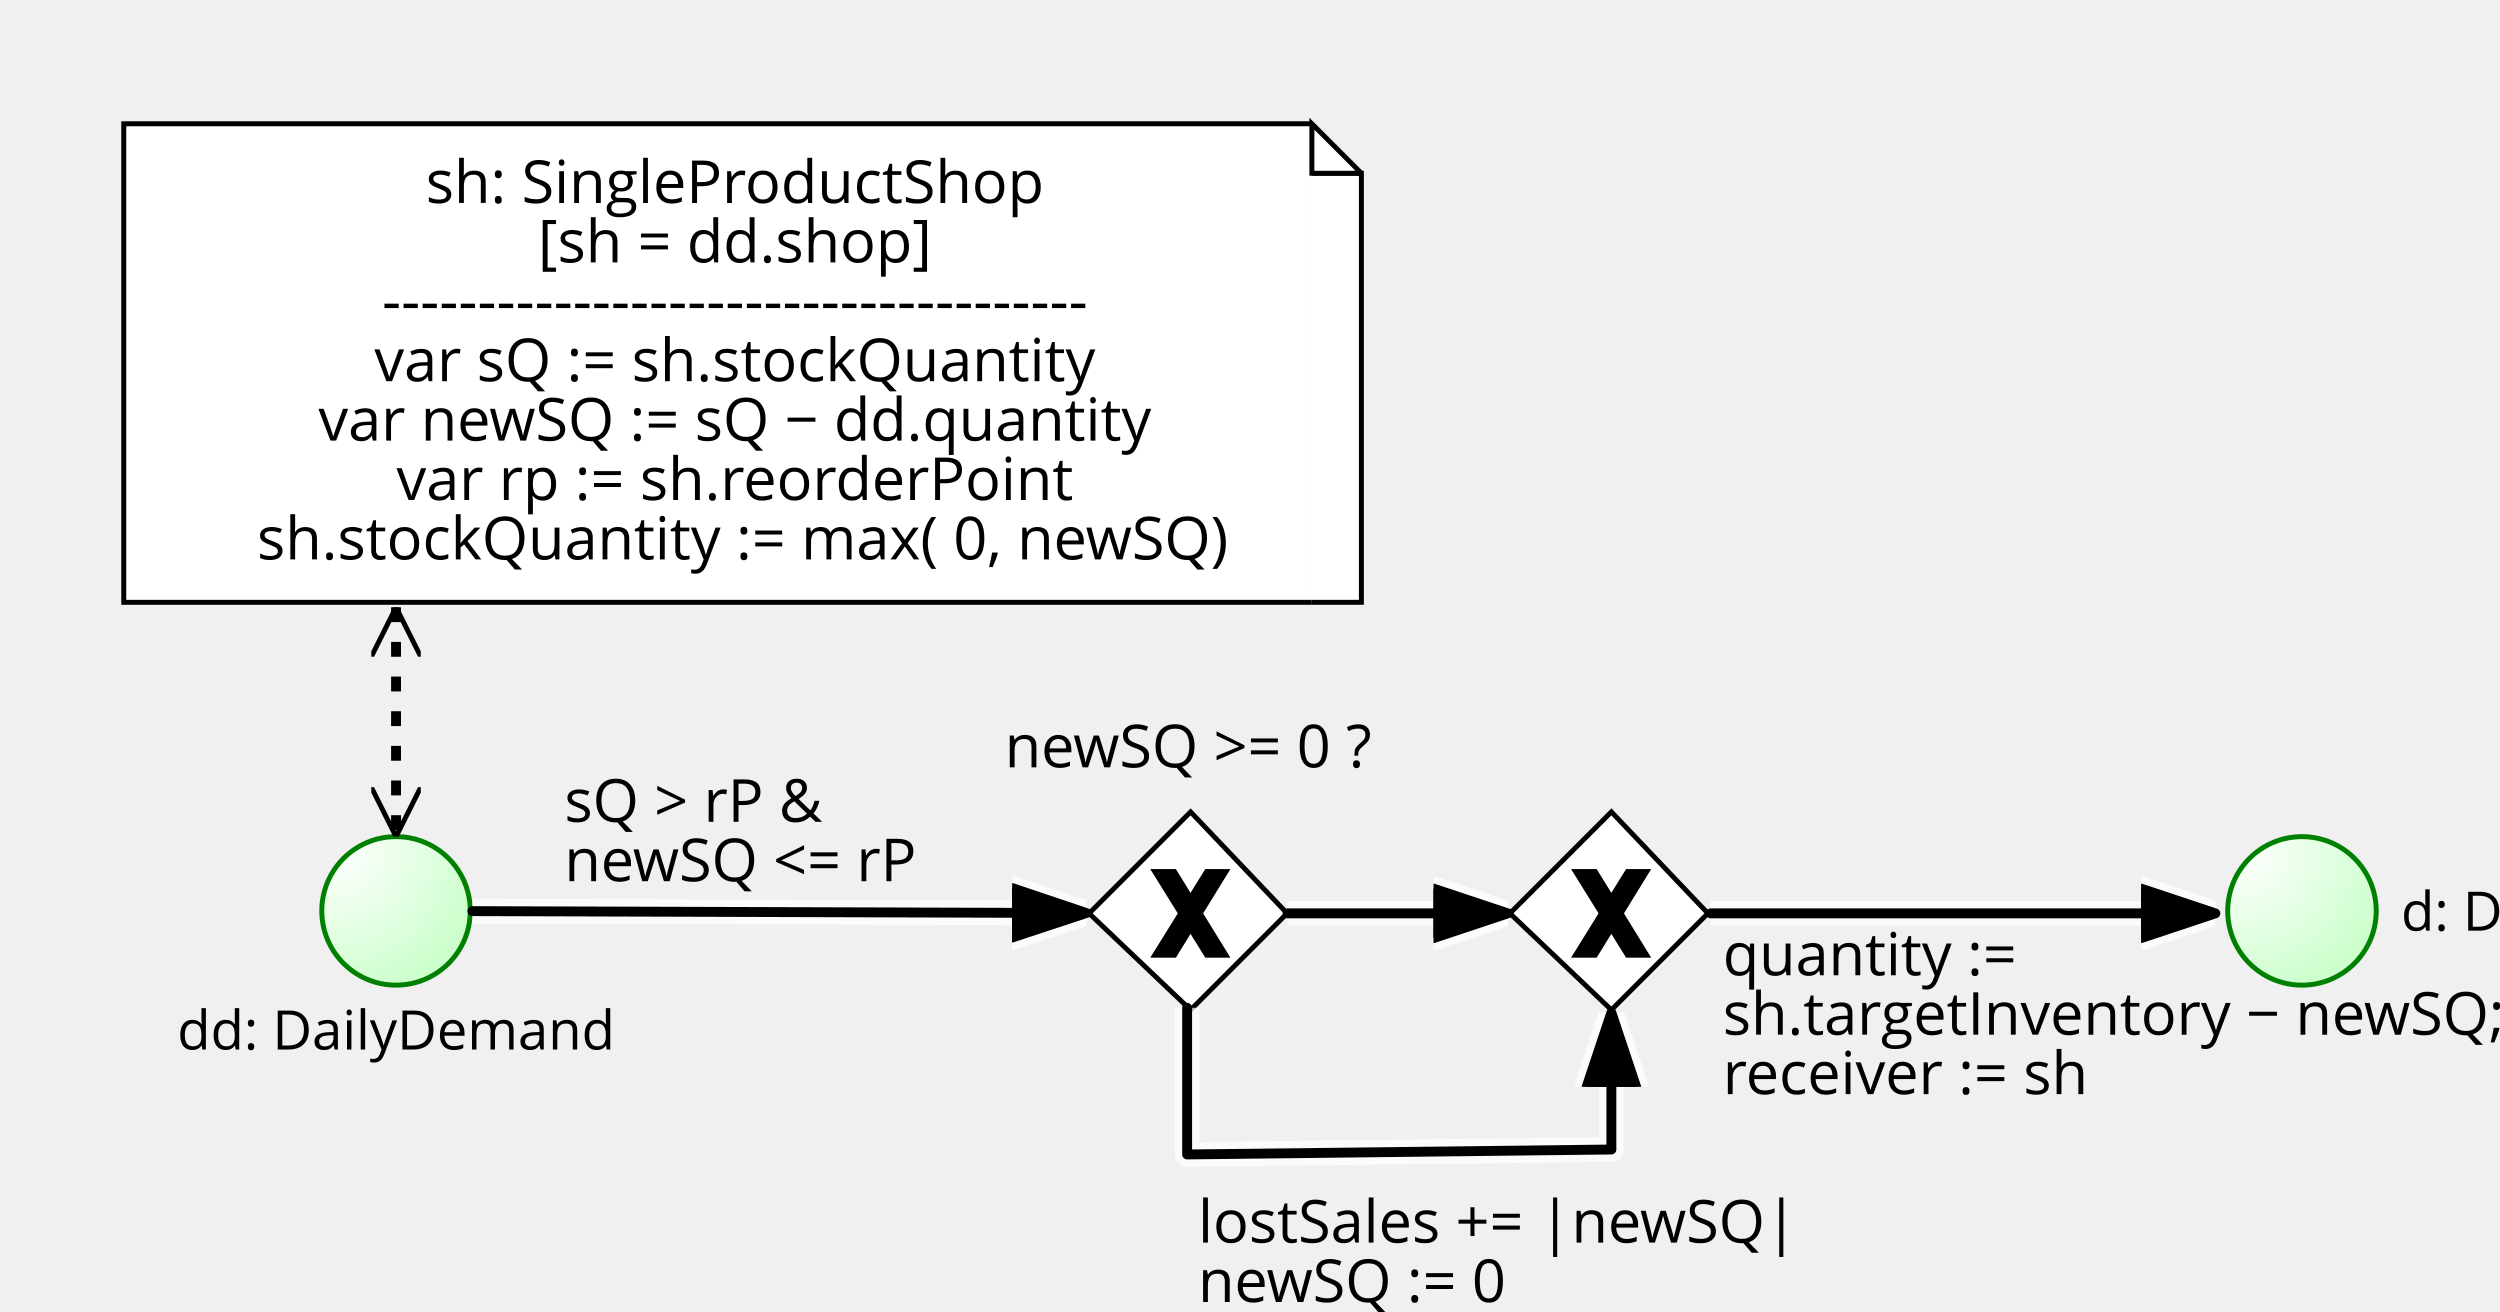
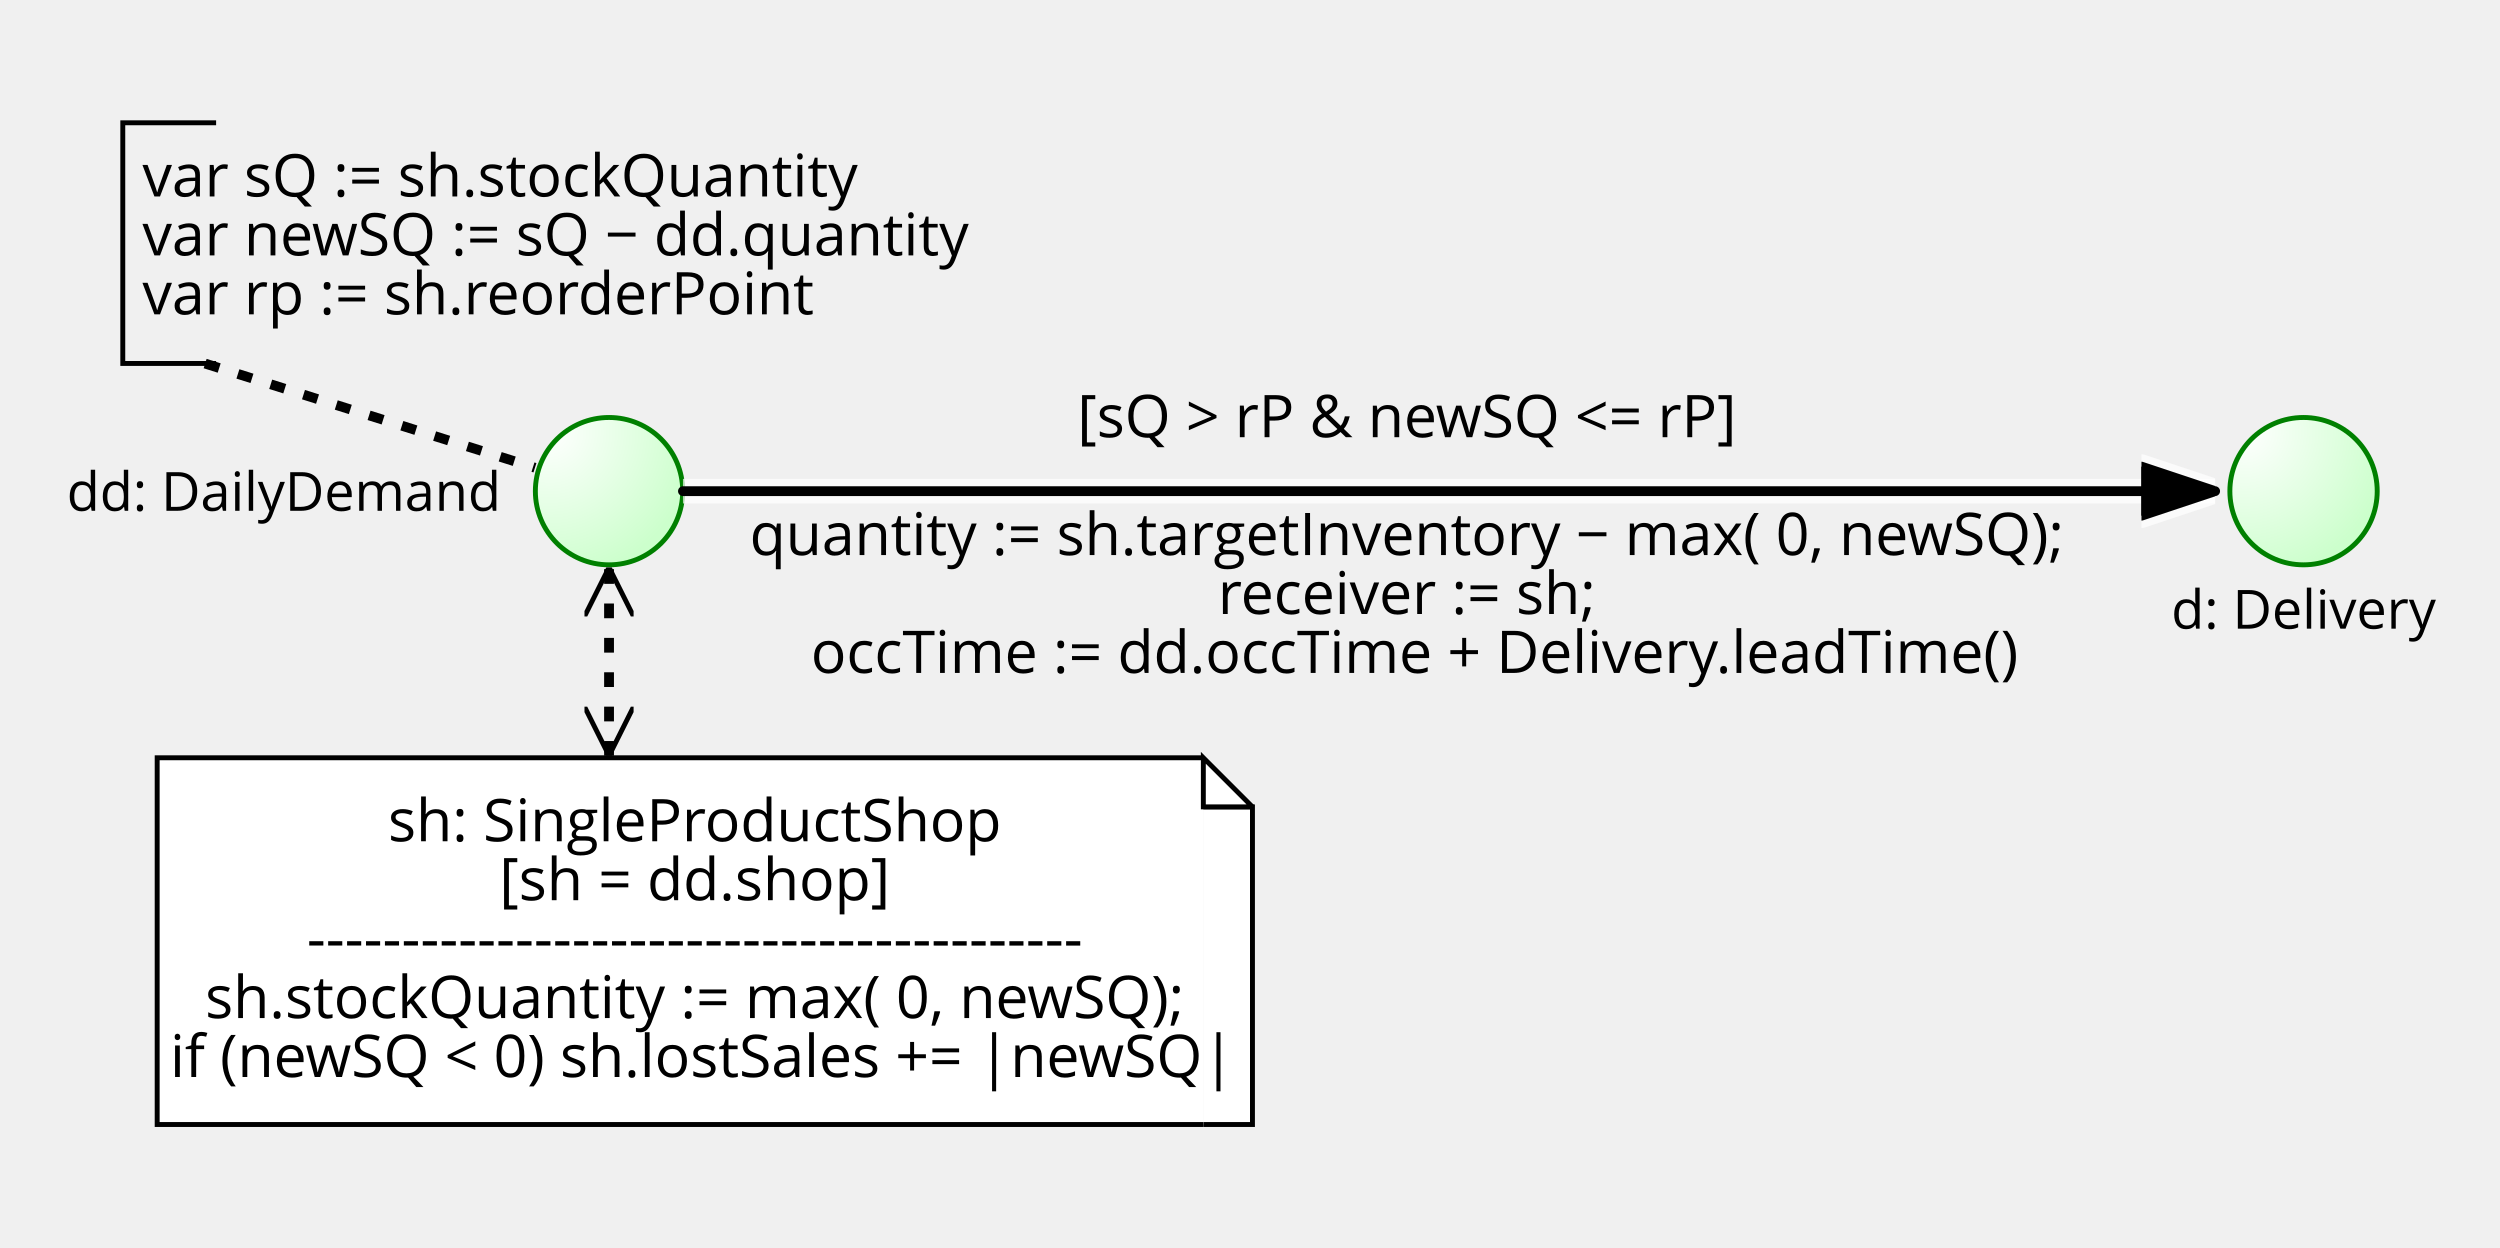
- <svg xmlns="http://www.w3.org/2000/svg" xmlns:ns1="http://oryx-editor.org" xmlns:ns2="http://schemas.microsoft.com/visio/2003/SVGExtensions/" id="sid-B4704761-1C91-4B97-8119-822D861E3999" width="505" height="265" ns1:signavioversion="11.13.0">
+ <svg xmlns="http://www.w3.org/2000/svg" xmlns:ns1="http://oryx-editor.org" xmlns:ns2="http://schemas.microsoft.com/visio/2003/SVGExtensions/" id="sid-E7E223C2-7317-4BB8-AE49-38B4DFC50CD6" width="509" height="253.949" ns1:signavioversion="11.13.0">
  <defs>
    <marker id="sizeGuide-start" refX="0" refY="5" markerUnits="userSpaceOnUse" markerWidth="6" markerHeight="20" orient="auto">
      <path d="M 6 2 L 1 5 L 6 8 M 0 0 L 0 20" fill="none" stroke="silver" />
    </marker>
    <marker id="sizeGuide-end" refX="6" refY="5" markerUnits="userSpaceOnUse" markerWidth="6" markerHeight="20" orient="auto">
      <path d="M 0 2 L 5 5 L 0 8 M 6 0 L 6 20" fill="none" stroke="silver" />
    </marker>
-     <marker id="sid-070B53A6-F6FB-440C-A2D6-1263B8449A6Fstart" refX="0" refY="5" markerUnits="userSpaceOnUse" markerWidth="10" markerHeight="10" orient="auto">
-       <path id="sid-070B53A6-F6FB-440C-A2D6-1263B8449A6Farrowhead" d="M 10 0 L 0 5 L 10 10" fill="none" stroke="#000000" stroke-dasharray="0" />
-     </marker>
-     <marker id="sid-070B53A6-F6FB-440C-A2D6-1263B8449A6Fend" refX="10" refY="5" markerUnits="userSpaceOnUse" markerWidth="10" markerHeight="10" orient="auto">
-       <path id="sid-070B53A6-F6FB-440C-A2D6-1263B8449A6Farrowhead2" d="M 0 0 L 10 5 L 0 10" fill="none" stroke="#000000" stroke-dasharray="0" />
-     </marker>
-     <marker id="sid-73B7EFCC-DC96-4F1E-A5E1-99D611EFDBE2start" refX="1" refY="5" markerUnits="userSpaceOnUse" markerWidth="17" markerHeight="11" orient="auto" />
-     <marker id="sid-73B7EFCC-DC96-4F1E-A5E1-99D611EFDBE2end" refX="15" refY="8" markerUnits="userSpaceOnUse" markerWidth="15" markerHeight="16" orient="auto">
-       <path id="sid-73B7EFCC-DC96-4F1E-A5E1-99D611EFDBE2arrowhead" d="M 0 3 L 15 8 L 0 13z" fill="#000000" stroke="#000000" stroke-linejoin="round" stroke-width="2" />
-     </marker>
-     <marker id="sid-73B7EFCC-DC96-4F1E-A5E1-99D611EFDBE2start_shadow" refX="1" refY="5" markerUnits="userSpaceOnUse" markerWidth="17" markerHeight="11" orient="auto" />
-     <marker id="sid-73B7EFCC-DC96-4F1E-A5E1-99D611EFDBE2end_shadow" refX="15" refY="8" markerUnits="userSpaceOnUse" markerWidth="15" markerHeight="16" orient="auto">
-       <path id="sid-73B7EFCC-DC96-4F1E-A5E1-99D611EFDBE2arrowhead_shadow" d="M 0 3 L 15 8 L 0 13z" fill="black" stroke="white" stroke-linejoin="round" stroke-width="5" stroke-opacity="0.7" stroke-linecap="butt" />
-     </marker>
-     <marker id="sid-60B1F419-E8E4-4353-90DE-AC7FC6F2FA7Dstart" refX="1" refY="5" markerUnits="userSpaceOnUse" markerWidth="17" markerHeight="11" orient="auto">
-       <path id="sid-60B1F419-E8E4-4353-90DE-AC7FC6F2FA7Ddefault" d="M 5 0 L 11 10" fill="white" stroke="#000000" stroke-width="1" display="inherit" />
-     </marker>
-     <marker id="sid-60B1F419-E8E4-4353-90DE-AC7FC6F2FA7Dend" refX="15" refY="8" markerUnits="userSpaceOnUse" markerWidth="15" markerHeight="16" orient="auto">
-       <path id="sid-60B1F419-E8E4-4353-90DE-AC7FC6F2FA7Darrowhead" d="M 0 3 L 15 8 L 0 13z" fill="#000000" stroke="#000000" stroke-linejoin="round" stroke-width="2" />
-     </marker>
-     <marker id="sid-60B1F419-E8E4-4353-90DE-AC7FC6F2FA7Dstart_shadow" refX="1" refY="5" markerUnits="userSpaceOnUse" markerWidth="17" markerHeight="11" orient="auto">
-       <path id="sid-60B1F419-E8E4-4353-90DE-AC7FC6F2FA7Ddefault_shadow" d="M 5 0 L 11 10" fill="white" stroke="white" stroke-width="5" stroke-opacity="0.7" stroke-linecap="butt" display="inherit" />
-     </marker>
-     <marker id="sid-60B1F419-E8E4-4353-90DE-AC7FC6F2FA7Dend_shadow" refX="15" refY="8" markerUnits="userSpaceOnUse" markerWidth="15" markerHeight="16" orient="auto">
-       <path id="sid-60B1F419-E8E4-4353-90DE-AC7FC6F2FA7Darrowhead_shadow" d="M 0 3 L 15 8 L 0 13z" fill="black" stroke="white" stroke-linejoin="round" stroke-width="5" stroke-opacity="0.7" stroke-linecap="butt" />
-     </marker>
-     <marker id="sid-6C2BB0A8-8149-4B5D-BA12-85FD1364018Astart" refX="1" refY="5" markerUnits="userSpaceOnUse" markerWidth="17" markerHeight="11" orient="auto">
-       <path id="sid-6C2BB0A8-8149-4B5D-BA12-85FD1364018Aconditional" d="M 0 6 L 8 1 L 15 5 L 8 9 L 1 5" fill="white" stroke="#000000" stroke-width="1" display="inherit" />
-     </marker>
-     <marker id="sid-6C2BB0A8-8149-4B5D-BA12-85FD1364018Aend" refX="15" refY="8" markerUnits="userSpaceOnUse" markerWidth="15" markerHeight="16" orient="auto">
-       <path id="sid-6C2BB0A8-8149-4B5D-BA12-85FD1364018Aarrowhead" d="M 0 3 L 15 8 L 0 13z" fill="#000000" stroke="#000000" stroke-linejoin="round" stroke-width="2" />
-     </marker>
-     <marker id="sid-6C2BB0A8-8149-4B5D-BA12-85FD1364018Astart_shadow" refX="1" refY="5" markerUnits="userSpaceOnUse" markerWidth="17" markerHeight="11" orient="auto">
-       <path id="sid-6C2BB0A8-8149-4B5D-BA12-85FD1364018Aconditional_shadow" d="M 0 6 L 8 1 L 15 5 L 8 9 L 1 5" fill="white" stroke="white" stroke-width="5" stroke-opacity="0.7" stroke-linecap="butt" display="inherit" />
-     </marker>
-     <marker id="sid-6C2BB0A8-8149-4B5D-BA12-85FD1364018Aend_shadow" refX="15" refY="8" markerUnits="userSpaceOnUse" markerWidth="15" markerHeight="16" orient="auto">
-       <path id="sid-6C2BB0A8-8149-4B5D-BA12-85FD1364018Aarrowhead_shadow" d="M 0 3 L 15 8 L 0 13z" fill="black" stroke="white" stroke-linejoin="round" stroke-width="5" stroke-opacity="0.7" stroke-linecap="butt" />
-     </marker>
-     <marker id="sid-E841E634-7F2D-4AD9-9BFA-6D0E8148BAEFstart" refX="1" refY="5" markerUnits="userSpaceOnUse" markerWidth="17" markerHeight="11" orient="auto" />
-     <marker id="sid-E841E634-7F2D-4AD9-9BFA-6D0E8148BAEFend" refX="15" refY="8" markerUnits="userSpaceOnUse" markerWidth="15" markerHeight="16" orient="auto">
-       <path id="sid-E841E634-7F2D-4AD9-9BFA-6D0E8148BAEFarrowhead" d="M 0 3 L 15 8 L 0 13z" fill="#000000" stroke="#000000" stroke-linejoin="round" stroke-width="2" />
-     </marker>
-     <marker id="sid-E841E634-7F2D-4AD9-9BFA-6D0E8148BAEFstart_shadow" refX="1" refY="5" markerUnits="userSpaceOnUse" markerWidth="17" markerHeight="11" orient="auto" />
-     <marker id="sid-E841E634-7F2D-4AD9-9BFA-6D0E8148BAEFend_shadow" refX="15" refY="8" markerUnits="userSpaceOnUse" markerWidth="15" markerHeight="16" orient="auto">
-       <path id="sid-E841E634-7F2D-4AD9-9BFA-6D0E8148BAEFarrowhead_shadow" d="M 0 3 L 15 8 L 0 13z" fill="black" stroke="white" stroke-linejoin="round" stroke-width="5" stroke-opacity="0.7" stroke-linecap="butt" />
+     <marker id="sid-BC2B390A-3758-41B6-BEDB-96A5428D117Astart" refX="0" refY="5" markerUnits="userSpaceOnUse" markerWidth="10" markerHeight="10" orient="auto">
+       <path id="sid-BC2B390A-3758-41B6-BEDB-96A5428D117Aarrowhead" d="M 10 0 L 0 5 L 10 10" fill="none" stroke="#000000" stroke-dasharray="0" />
+     </marker>
+     <marker id="sid-BC2B390A-3758-41B6-BEDB-96A5428D117Aend" refX="10" refY="5" markerUnits="userSpaceOnUse" markerWidth="10" markerHeight="10" orient="auto">
+       <path id="sid-BC2B390A-3758-41B6-BEDB-96A5428D117Aarrowhead2" d="M 0 0 L 10 5 L 0 10" fill="none" stroke="#000000" stroke-dasharray="0" />
+     </marker>
+     <marker id="sid-1B0A7B5E-1A62-49A3-AC90-50DFE5823F88start" refX="1" refY="5" markerUnits="userSpaceOnUse" markerWidth="17" markerHeight="11" orient="auto">
+       <path id="sid-1B0A7B5E-1A62-49A3-AC90-50DFE5823F88conditional" d="M 0 6 L 8 1 L 15 5 L 8 9 L 1 5" fill="white" stroke="#000000" stroke-width="1" display="inherit" />
+     </marker>
+     <marker id="sid-1B0A7B5E-1A62-49A3-AC90-50DFE5823F88end" refX="15" refY="8" markerUnits="userSpaceOnUse" markerWidth="15" markerHeight="16" orient="auto">
+       <path id="sid-1B0A7B5E-1A62-49A3-AC90-50DFE5823F88arrowhead" d="M 0 3 L 15 8 L 0 13z" fill="#000000" stroke="#000000" stroke-linejoin="round" stroke-width="2" />
+     </marker>
+     <marker id="sid-1B0A7B5E-1A62-49A3-AC90-50DFE5823F88start_shadow" refX="1" refY="5" markerUnits="userSpaceOnUse" markerWidth="17" markerHeight="11" orient="auto">
+       <path id="sid-1B0A7B5E-1A62-49A3-AC90-50DFE5823F88conditional_shadow" d="M 0 6 L 8 1 L 15 5 L 8 9 L 1 5" fill="white" stroke="white" stroke-width="5" stroke-opacity="0.7" stroke-linecap="butt" display="inherit" />
+     </marker>
+     <marker id="sid-1B0A7B5E-1A62-49A3-AC90-50DFE5823F88end_shadow" refX="15" refY="8" markerUnits="userSpaceOnUse" markerWidth="15" markerHeight="16" orient="auto">
+       <path id="sid-1B0A7B5E-1A62-49A3-AC90-50DFE5823F88arrowhead_shadow" d="M 0 3 L 15 8 L 0 13z" fill="black" stroke="white" stroke-linejoin="round" stroke-width="5" stroke-opacity="0.7" stroke-linecap="butt" />
    </marker>
  </defs>
  <g stroke="black" font-family="'Open Sans', 'Kanit', 'Ezra SIL', 'DejaVu Sans', HanaMinA, HanaMinB, sans-serif" font-size-adjust="none" font-style="normal" font-variant="normal" font-weight="normal" line-heigth="normal" font-size="12">
-     <g class="stencils" transform="translate(-135, -26)">
+     <g class="stencils" transform="translate(-251, -110)">
      <g class="me" />
      <g class="children">
        <g id="svg-sid-90706FCD-F176-44E5-914A-F8E06ABC9A2C">
-           <g class="stencils" transform="translate(200, 195)">
-             <g class="me">
-               <g pointer-events="fill" id="sid-597B3920-9ABC-4FDF-9FCA-70A4E18848E8" title="Start Event">
-                 <defs id="sid-597B3920-9ABC-4FDF-9FCA-70A4E18848E8_sid-597B3920-9ABC-4FDF-9FCA-70A4E18848E8_5">
-                   <radialGradient id="sid-597B3920-9ABC-4FDF-9FCA-70A4E18848E8background" cx="10%" cy="10%" r="100%" fx="10%" fy="10%">
-                     <stop offset="0%" stop-color="#ffffff" stop-opacity="1" id="sid-597B3920-9ABC-4FDF-9FCA-70A4E18848E8_sid-597B3920-9ABC-4FDF-9FCA-70A4E18848E8_6" />
-                     <stop id="sid-597B3920-9ABC-4FDF-9FCA-70A4E18848E8fill_el" offset="100%" stop-color="#CCFFCC" stop-opacity="1" />
+           <g class="stencils" transform="translate(360, 195)">
+             <g class="me">
+               <g pointer-events="fill" id="sid-00359901-4788-4FAD-953A-EEEB74BC9078" title="Start Event">
+                 <defs id="sid-00359901-4788-4FAD-953A-EEEB74BC9078_sid-00359901-4788-4FAD-953A-EEEB74BC9078_5">
+                   <radialGradient id="sid-00359901-4788-4FAD-953A-EEEB74BC9078background" cx="10%" cy="10%" r="100%" fx="10%" fy="10%">
+                     <stop offset="0%" stop-color="#ffffff" stop-opacity="1" id="sid-00359901-4788-4FAD-953A-EEEB74BC9078_sid-00359901-4788-4FAD-953A-EEEB74BC9078_6" />
+                     <stop id="sid-00359901-4788-4FAD-953A-EEEB74BC9078fill_el" offset="100%" stop-color="#CCFFCC" stop-opacity="1" />
                  </radialGradient>
                </defs>
-                 <circle id="sid-597B3920-9ABC-4FDF-9FCA-70A4E18848E8bg_frame" cx="15" cy="15" r="15" stroke="#008000" fill="url(#sid-597B3920-9ABC-4FDF-9FCA-70A4E18848E8background) #CCFFCC" stroke-width="1" />
-                 <text font-size="11" id="sid-597B3920-9ABC-4FDF-9FCA-70A4E18848E8text_name" x="15" y="32" ns1:positioning="outter" ns1:distance="9px 9px" ns1:align="top center" stroke="none" stroke-width="0pt" letter-spacing="-0.01px" fill="#000000" transform="rotate(0.001 15 32)" ns1:fontSize="11" text-anchor="middle">
-                   <tspan dy="11" x="15" y="32">dd: DailyDemand</tspan>
+                 <circle id="sid-00359901-4788-4FAD-953A-EEEB74BC9078bg_frame" cx="15" cy="15" r="15" stroke="#008000" fill="url(#sid-00359901-4788-4FAD-953A-EEEB74BC9078background) #CCFFCC" stroke-width="1" />
+                 <text font-size="11" id="sid-00359901-4788-4FAD-953A-EEEB74BC9078text_name" x="-7" y="15" ns1:positioning="outter" ns1:distance="9px 9px" ns1:align="top center" stroke="none" stroke-width="0pt" letter-spacing="-0.01px" fill="#000000" transform="rotate(0.001)" ns1:fontSize="11" text-anchor="end">
+                   <tspan dy="4" x="-7" y="15">dd: DailyDemand</tspan>
                </text>
              </g>
            </g>
            <g class="children" />
            <g class="edge" />
          </g>
          <g class="controls">
            <g class="dockers" />
-             <g class="magnets" transform="translate(200, 195)" />
+             <g class="magnets" transform="translate(360, 195)" />
          </g>
        </g>
        <g id="svg-sid-A5973349-EB92-4EA7-A11C-E0A833C28AD7">
-           <g class="stencils" transform="translate(160, 51)">
-             <g class="me">
-               <g pointer-events="fill" id="sid-FE870626-93B8-4403-8B34-E43ED8255C22" title="Data Object">
-                 <defs id="sid-FE870626-93B8-4403-8B34-E43ED8255C22_sid-FE870626-93B8-4403-8B34-E43ED8255C22_9">
-                   <radialGradient id="sid-FE870626-93B8-4403-8B34-E43ED8255C22background" cx="10%" cy="10%" r="100%" fx="10%" fy="10%">
-                     <stop offset="0%" stop-color="#ffffff" stop-opacity="1" id="sid-FE870626-93B8-4403-8B34-E43ED8255C22_sid-FE870626-93B8-4403-8B34-E43ED8255C22_10" />
-                     <stop id="sid-FE870626-93B8-4403-8B34-E43ED8255C22fill_el" offset="100%" stop-color="#ffffff" stop-opacity="1" />
+           <g class="stencils" transform="translate(283, 264.2825)">
+             <g class="me">
+               <g pointer-events="fill" id="sid-5454C5E9-B886-4EC1-9DCE-F3FA3D727CE6" title="Data Object">
+                 <defs id="sid-5454C5E9-B886-4EC1-9DCE-F3FA3D727CE6_sid-5454C5E9-B886-4EC1-9DCE-F3FA3D727CE6_9">
+                   <radialGradient id="sid-5454C5E9-B886-4EC1-9DCE-F3FA3D727CE6background" cx="10%" cy="10%" r="100%" fx="10%" fy="10%">
+                     <stop offset="0%" stop-color="#ffffff" stop-opacity="1" id="sid-5454C5E9-B886-4EC1-9DCE-F3FA3D727CE6_sid-5454C5E9-B886-4EC1-9DCE-F3FA3D727CE6_10" />
+                     <stop id="sid-5454C5E9-B886-4EC1-9DCE-F3FA3D727CE6fill_el" offset="100%" stop-color="#ffffff" stop-opacity="1" />
                  </radialGradient>
                </defs>
-                 <polyline ns1:resize="vertical horizontal" ns1:anchors="left right" id="sid-FE870626-93B8-4403-8B34-E43ED8255C22frame" stroke="#000000" fill="#ffffff" stroke-width="1" points="240 96.667 0 96.667 0 0 240 0 " />
-                 <polyline ns1:anchors="right top bottom" id="sid-FE870626-93B8-4403-8B34-E43ED8255C22celem2" stroke="#000000" fill="#ffffff" stroke-width="1" points="240 96.667 250 96.667 250 10 240 10 " />
-                 <polyline ns1:anchors="right top" id="sid-FE870626-93B8-4403-8B34-E43ED8255C22celem3" stroke="#000000" fill="url(#sid-FE870626-93B8-4403-8B34-E43ED8255C22background) #ffffff" stroke-width="1" points="250 10 240 0 240 10 250 10 " />
-                 <text font-size="12" id="sid-FE870626-93B8-4403-8B34-E43ED8255C22text_name" x="125" y="48" ns1:align="middle center" ns1:fittoelem="unvisibleBorder" stroke="none" stroke-width="0pt" letter-spacing="-0.01px" fill="#000000" transform="rotate(0.001 125 48)" ns1:fontSize="12" ns1:textWidth="250" text-anchor="middle">
-                   <tspan x="125" y="48" dy="-32">sh: SingleProductShop<ns2:newlineChar />
-                   </tspan>
-                   <tspan x="125" y="48" dy="-20">[sh = dd.shop]<ns2:newlineChar />
-                   </tspan>
-                   <tspan x="125" y="48" dy="-8">-------------------------------------<ns2:newlineChar />
-                   </tspan>
-                   <tspan x="125" y="48" dy="4">var sQ := sh.stockQuantity<ns2:newlineChar />
-                   </tspan>
-                   <tspan x="125" y="48" dy="16">var newSQ := sQ − dd.quantity<ns2:newlineChar />
-                   </tspan>
-                   <tspan x="125" y="48" dy="28">var rp := sh.reorderPoint<ns2:newlineChar />
-                   </tspan>
-                   <tspan x="125" y="48" dy="40">sh.stockQuantity := max( 0, newSQ)</tspan>
+                 <polyline ns1:resize="vertical horizontal" ns1:anchors="left right" id="sid-5454C5E9-B886-4EC1-9DCE-F3FA3D727CE6frame" stroke="#000000" fill="#ffffff" stroke-width="1" points="213 74.667 0 74.667 0 0 213 0 " />
+                 <polyline ns1:anchors="right top bottom" id="sid-5454C5E9-B886-4EC1-9DCE-F3FA3D727CE6celem2" stroke="#000000" fill="#ffffff" stroke-width="1" points="213 74.667 223 74.667 223 10 213 10 " />
+                 <polyline ns1:anchors="right top" id="sid-5454C5E9-B886-4EC1-9DCE-F3FA3D727CE6celem3" stroke="#000000" fill="url(#sid-5454C5E9-B886-4EC1-9DCE-F3FA3D727CE6background) #ffffff" stroke-width="1" points="223 10 213 0 213 10 223 10 " />
+                 <text font-size="12" id="sid-5454C5E9-B886-4EC1-9DCE-F3FA3D727CE6text_name" x="111" y="37" ns1:align="middle center" ns1:fittoelem="unvisibleBorder" stroke="none" stroke-width="0pt" letter-spacing="-0.01px" fill="#000000" transform="rotate(0.001 111 37)" ns1:fontSize="12" ns1:textWidth="223" text-anchor="middle">
+                   <tspan x="111" y="37" dy="-20">sh: SingleProductShop<ns2:newlineChar />
+                   </tspan>
+                   <tspan x="111" y="37" dy="-8">[sh = dd.shop]<ns2:newlineChar />
+                   </tspan>
+                   <tspan x="111" y="37" dy="4" id="ext-gen1099">-----------------------------------------<ns2:newlineChar />
+                   </tspan>
+                   <tspan x="111" y="37" dy="16" id="ext-gen1098">sh.stockQuantity := max( 0, newSQ);<ns2:newlineChar />
+                   </tspan>
+                   <tspan x="111" y="37" dy="28" id="ext-gen1097">if (newSQ &lt; 0) sh.lostSales += |newSQ|</tspan>
                </text>
-                 <text font-size="11" id="sid-FE870626-93B8-4403-8B34-E43ED8255C22text_state" x="125" y="79" ns1:align="middle center" stroke="none" ns1:fittoelem="unvisibleBorder" ns1:anchors="bottom" stroke-width="0pt" letter-spacing="-0.01px" fill="#000000" transform="rotate(0.001 125 79)" ns1:fontSize="11" text-anchor="middle" />
-               </g>
-             </g>
-             <g class="children" />
-             <g class="edge" />
-           </g>
-           <g class="controls">
-             <g class="dockers" />
-             <g class="magnets" transform="translate(160, 51)" />
-           </g>
-         </g>
-         <g id="svg-sid-8B4AC7E6-B868-430D-84D2-D3C15D227E39">
-           <g class="stencils" transform="translate(355, 190)">
-             <g class="me">
-               <g id="sid-476E4D70-DB74-4AC4-8D1B-D852965EB10B" title="Exclusive (XOR) Gateway">
-                 <defs id="sid-476E4D70-DB74-4AC4-8D1B-D852965EB10B_sid-476E4D70-DB74-4AC4-8D1B-D852965EB10B_4">
-                   <radialGradient id="sid-476E4D70-DB74-4AC4-8D1B-D852965EB10Bbackground" cx="10%" cy="10%" r="100%" fx="10%" fy="10%">
-                     <stop offset="0%" stop-color="#ffffff" stop-opacity="1" id="sid-476E4D70-DB74-4AC4-8D1B-D852965EB10B_sid-476E4D70-DB74-4AC4-8D1B-D852965EB10B_5" />
-                     <stop id="sid-476E4D70-DB74-4AC4-8D1B-D852965EB10Bfill_el" offset="100%" stop-color="#ffffff" stop-opacity="1" />
+                 <text font-size="11" id="sid-5454C5E9-B886-4EC1-9DCE-F3FA3D727CE6text_state" x="111" y="57" ns1:align="middle center" stroke="none" ns1:fittoelem="unvisibleBorder" ns1:anchors="bottom" stroke-width="0pt" letter-spacing="-0.01px" fill="#000000" transform="rotate(0.001 111 57)" ns1:fontSize="11" text-anchor="middle" />
+               </g>
+             </g>
+             <g class="children" />
+             <g class="edge" />
+           </g>
+           <g class="controls">
+             <g class="dockers" />
+             <g class="magnets" transform="translate(283, 264.2825)" />
+           </g>
+         </g>
+         <g id="svg-sid-8C10CAE1-156C-447F-963C-A82F53C6DDB7">
+           <g class="stencils" transform="translate(705, 195)">
+             <g class="me">
+               <g pointer-events="fill" id="sid-4B4D09C6-6EB3-4B74-A95A-13953D353EF6" title="Start Event">
+                 <defs id="sid-4B4D09C6-6EB3-4B74-A95A-13953D353EF6_sid-4B4D09C6-6EB3-4B74-A95A-13953D353EF6_5">
+                   <radialGradient id="sid-4B4D09C6-6EB3-4B74-A95A-13953D353EF6background" cx="10%" cy="10%" r="100%" fx="10%" fy="10%">
+                     <stop offset="0%" stop-color="#ffffff" stop-opacity="1" id="sid-4B4D09C6-6EB3-4B74-A95A-13953D353EF6_sid-4B4D09C6-6EB3-4B74-A95A-13953D353EF6_6" />
+                     <stop id="sid-4B4D09C6-6EB3-4B74-A95A-13953D353EF6fill_el" offset="100%" stop-color="#CCFFCC" stop-opacity="1" />
                  </radialGradient>
                </defs>
-                 <path d=" M0 20.5  L20.5 0  L40 20.5  L20.5 40  z" id="sid-476E4D70-DB74-4AC4-8D1B-D852965EB10Bbg_frame" fill="url(#sid-476E4D70-DB74-4AC4-8D1B-D852965EB10Bbackground) #ffffff" stroke="#000000" style="stroke-width:1" />
-                 <g id="sid-476E4D70-DB74-4AC4-8D1B-D852965EB10Bcross" display="inherit">
-                   <path id="sid-476E4D70-DB74-4AC4-8D1B-D852965EB10Bcrosspath" stroke="#000000" fill="#000000" d=" M13.25 12.05  L17.25 12.05  L27.65 28.95  L23.75 28.95  z" style="stroke-width:1" />
-                   <path id="sid-476E4D70-DB74-4AC4-8D1B-D852965EB10Bcrosspath2" stroke="#000000" fill="#000000" d=" M13.25 28.95  L23.75 12.05  L27.65 12.05  L17.25 28.95  z" style="stroke-width:1" />
+                 <circle id="sid-4B4D09C6-6EB3-4B74-A95A-13953D353EF6bg_frame" cx="15" cy="15" r="15" stroke="#008000" fill="url(#sid-4B4D09C6-6EB3-4B74-A95A-13953D353EF6background) #CCFFCC" stroke-width="1" />
+                 <text font-size="11" id="sid-4B4D09C6-6EB3-4B74-A95A-13953D353EF6text_name" x="15" y="32" ns1:positioning="outter" ns1:distance="9px 9px" ns1:align="top center" stroke="none" stroke-width="0pt" letter-spacing="-0.01px" fill="#000000" transform="rotate(0.001 15 32)" ns1:fontSize="11" text-anchor="middle">
+                   <tspan dy="11" x="15" y="32" id="ext-gen1451">d: Delivery</tspan>
+                 </text>
+               </g>
+             </g>
+             <g class="children" />
+             <g class="edge" />
+           </g>
+           <g class="controls">
+             <g class="dockers" />
+             <g class="magnets" transform="translate(705, 195)" />
+           </g>
+         </g>
+         <g id="svg-sid-14BB1AA5-797E-43B5-A5BF-0B9B1F14BE86">
+           <g class="stencils" transform="translate(276, 135)">
+             <g class="me">
+               <g pointer-events="all" ns1:minimumSize="10 20" ns1:maximumSize="" id="sid-B19846E8-0821-4CE7-B8F3-833F7DE07ABE" title="Text Annotation">
+                 <g id="sid-B19846E8-0821-4CE7-B8F3-833F7DE07ABEleft-aligned" display="inherit">
+                   <path id="sid-B19846E8-0821-4CE7-B8F3-833F7DE07ABEframe-left" d=" M19 0  L0 0  L0 49  L19 49 " ns1:anchors="top bottom left" stroke="#000000" fill="none" stroke-width="1" />
+                   <text font-size="12" id="sid-B19846E8-0821-4CE7-B8F3-833F7DE07ABEtext-left" x="4" y="23" ns1:align="middle left" ns1:fittoelem="textannotationrect" ns1:anchors="left" stroke="none" stroke-width="0pt" letter-spacing="-0.01px" fill="#000000" transform="rotate(0.001 4 23)" ns1:fontSize="12" ns1:textWidth="198.4222412109375" text-anchor="start">
+                     <tspan x="4" y="23" dy="-8" id="ext-gen858">var sQ := sh.stockQuantity<ns2:newlineChar />
+                     </tspan>
+                     <tspan x="4" y="23" dy="4" id="ext-gen859">var newSQ := sQ − dd.quantity<ns2:newlineChar />
+                     </tspan>
+                     <tspan x="4" y="23" dy="16" id="ext-gen860">var rp := sh.reorderPoint</tspan>
+                   </text>
                </g>
-                 <text id="sid-476E4D70-DB74-4AC4-8D1B-D852965EB10Btext_name" x="20" y="-9" ns1:positioning="outter" ns1:distance="14px 16px" ns1:align="left top" stroke="none" stroke-width="0pt" letter-spacing="-0.01px" fill="#000000" font-size="12" transform="rotate(0.001)" ns1:fontSize="12" text-anchor="middle">
-                   <tspan dy="0" x="20" y="-9">newSQ &gt;= 0 ?</tspan>
-                 </text>
-               </g>
-             </g>
-             <g class="children" />
-             <g class="edge" />
-           </g>
-           <g class="controls">
-             <g class="dockers" />
-             <g class="magnets" transform="translate(355, 190)" />
-           </g>
-         </g>
-         <g id="svg-sid-909E9FCD-A0E2-411F-A0DF-73DA2104A867">
-           <g class="stencils" transform="translate(440, 190)">
-             <g class="me">
-               <g id="sid-8CB78CFF-D419-429D-8572-C6DA3D663AA5" title="Exclusive (XOR) Gateway">
-                 <defs id="sid-8CB78CFF-D419-429D-8572-C6DA3D663AA5_sid-8CB78CFF-D419-429D-8572-C6DA3D663AA5_4">
-                   <radialGradient id="sid-8CB78CFF-D419-429D-8572-C6DA3D663AA5background" cx="10%" cy="10%" r="100%" fx="10%" fy="10%">
-                     <stop offset="0%" stop-color="#ffffff" stop-opacity="1" id="sid-8CB78CFF-D419-429D-8572-C6DA3D663AA5_sid-8CB78CFF-D419-429D-8572-C6DA3D663AA5_5" />
-                     <stop id="sid-8CB78CFF-D419-429D-8572-C6DA3D663AA5fill_el" offset="100%" stop-color="#ffffff" stop-opacity="1" />
-                   </radialGradient>
-                 </defs>
-                 <path d=" M0 20.5  L20.5 0  L40 20.5  L20.5 40  z" id="sid-8CB78CFF-D419-429D-8572-C6DA3D663AA5bg_frame" fill="url(#sid-8CB78CFF-D419-429D-8572-C6DA3D663AA5background) #ffffff" stroke="#000000" style="stroke-width:1" />
-                 <g id="sid-8CB78CFF-D419-429D-8572-C6DA3D663AA5cross" display="inherit">
-                   <path id="sid-8CB78CFF-D419-429D-8572-C6DA3D663AA5crosspath" stroke="#000000" fill="#000000" d=" M13.25 12.05  L17.25 12.05  L27.65 28.95  L23.75 28.95  z" style="stroke-width:1" />
-                   <path id="sid-8CB78CFF-D419-429D-8572-C6DA3D663AA5crosspath2" stroke="#000000" fill="#000000" d=" M13.25 28.95  L23.75 12.05  L27.65 12.05  L17.25 28.95  z" style="stroke-width:1" />
-                 </g>
-                 <text id="sid-8CB78CFF-D419-429D-8572-C6DA3D663AA5text_name" x="30" y="30" ns1:positioning="outter" ns1:distance="14px 16px" ns1:align="left top" stroke="none" stroke-width="0pt" letter-spacing="-0.01px" fill="#000000" font-size="12" transform="rotate(0.001 30 30)" ns1:fontSize="12" text-anchor="start" />
-               </g>
-             </g>
-             <g class="children" />
-             <g class="edge" />
-           </g>
-           <g class="controls">
-             <g class="dockers" />
-             <g class="magnets" transform="translate(440, 190)" />
-           </g>
-         </g>
-         <g id="svg-sid-8C10CAE1-156C-447F-963C-A82F53C6DDB7">
-           <g class="stencils" transform="translate(585, 195)">
-             <g class="me">
-               <g pointer-events="fill" id="sid-F21F88AB-D67C-4F94-B2B1-F7288DB3C05A" title="Start Event">
-                 <defs id="sid-F21F88AB-D67C-4F94-B2B1-F7288DB3C05A_sid-F21F88AB-D67C-4F94-B2B1-F7288DB3C05A_5">
-                   <radialGradient id="sid-F21F88AB-D67C-4F94-B2B1-F7288DB3C05Abackground" cx="10%" cy="10%" r="100%" fx="10%" fy="10%">
-                     <stop offset="0%" stop-color="#ffffff" stop-opacity="1" id="sid-F21F88AB-D67C-4F94-B2B1-F7288DB3C05A_sid-F21F88AB-D67C-4F94-B2B1-F7288DB3C05A_6" />
-                     <stop id="sid-F21F88AB-D67C-4F94-B2B1-F7288DB3C05Afill_el" offset="100%" stop-color="#CCFFCC" stop-opacity="1" />
-                   </radialGradient>
-                 </defs>
-                 <circle id="sid-F21F88AB-D67C-4F94-B2B1-F7288DB3C05Abg_frame" cx="15" cy="15" r="15" stroke="#008000" fill="url(#sid-F21F88AB-D67C-4F94-B2B1-F7288DB3C05Abackground) #CCFFCC" stroke-width="1" />
-                 <text font-size="11" id="sid-F21F88AB-D67C-4F94-B2B1-F7288DB3C05Atext_name" x="35" y="15" ns1:positioning="outter" ns1:distance="9px 9px" ns1:align="top center" stroke="none" stroke-width="0pt" letter-spacing="-0.01px" fill="#000000" transform="rotate(0.001)" ns1:fontSize="11" text-anchor="start">
-                   <tspan dy="4" x="35" y="15">d: Delivery</tspan>
-                 </text>
-               </g>
-             </g>
-             <g class="children" />
-             <g class="edge" />
-           </g>
-           <g class="controls">
-             <g class="dockers" />
-             <g class="magnets" transform="translate(585, 195)" />
+               </g>
+             </g>
+             <g class="children" />
+             <g class="edge" />
+           </g>
+           <g class="controls">
+             <g class="dockers" />
+             <g class="magnets" transform="translate(276, 135)" />
          </g>
        </g>
      </g>
      <g class="edge">
        <g id="svg-sid-3460D249-7325-46B9-B1EF-90076839C1AD">
          <g class="stencils">
            <g class="me">
              <g pointer-events="painted">
-                 <path id="sid-070B53A6-F6FB-440C-A2D6-1263B8449A6Fbg_frame" d="M215 148.667L215 195 " stroke="#000000" fill="none" stroke-width="2" stroke-dasharray="3, 4" marker-start="url(#sid-070B53A6-F6FB-440C-A2D6-1263B8449A6Fstart)" marker-end="url(#sid-070B53A6-F6FB-440C-A2D6-1263B8449A6Fend)" />
-               </g>
-               <text id="sid-070B53A6-F6FB-440C-A2D6-1263B8449A6Fname" x="215" y="165" ns1:edgePosition="midTop" ns1:offsetTop="6" style="font-size:9px;" stroke="none" stroke-width="0pt" letter-spacing="-0.01px" fill="#000000" font-size="12" transform="rotate(-89.999 215 171)" ns1:fontSize="12" text-anchor="middle" />
+                 <path id="sid-BC2B390A-3758-41B6-BEDB-96A5428D117Abg_frame" d="M375 263.874L375 225.518 " stroke="#000000" fill="none" stroke-width="2" stroke-dasharray="3, 4" marker-start="url(#sid-BC2B390A-3758-41B6-BEDB-96A5428D117Astart)" marker-end="url(#sid-BC2B390A-3758-41B6-BEDB-96A5428D117Aend)" />
+               </g>
+               <text id="sid-BC2B390A-3758-41B6-BEDB-96A5428D117Aname" x="375" y="238" ns1:edgePosition="midTop" ns1:offsetTop="6" style="font-size:9px;" stroke="none" stroke-width="0pt" letter-spacing="-0.01px" fill="#000000" font-size="12" transform="rotate(270.001 375 244)" ns1:fontSize="12" text-anchor="middle" />
            </g>
            <g class="children" />
            <g class="edge" />
          </g>
          <g class="controls">
            <g class="dockers" />
            <g class="magnets" />
          </g>
        </g>
-         <g id="svg-sid-81045A17-51D2-4785-B314-B54E1388ACA8">
+         <g id="svg-sid-21F9DBB7-DC54-40AA-AB4C-4039C6065724">
          <g class="stencils">
            <g class="me">
              <g pointer-events="painted">
-                 <path id="sid-73B7EFCC-DC96-4F1E-A5E1-99D611EFDBE2bg_frame_shadow" d="M395.094 210.5L439.578 210.5 " stroke="white" fill="none" stroke-width="5" stroke-linecap="butt" stroke-linejoin="round" marker-start="url(#sid-73B7EFCC-DC96-4F1E-A5E1-99D611EFDBE2start_shadow)" marker-end="url(#sid-73B7EFCC-DC96-4F1E-A5E1-99D611EFDBE2end_shadow)" stroke-opacity="0.7" />
-                 <path id="sid-73B7EFCC-DC96-4F1E-A5E1-99D611EFDBE2bg_frame" d="M395.094 210.5L439.578 210.5 " stroke="#000000" fill="none" stroke-width="2" stroke-linecap="round" stroke-linejoin="round" marker-start="url(#sid-73B7EFCC-DC96-4F1E-A5E1-99D611EFDBE2start)" marker-end="url(#sid-73B7EFCC-DC96-4F1E-A5E1-99D611EFDBE2end)" />
-               </g>
-               <text id="sid-73B7EFCC-DC96-4F1E-A5E1-99D611EFDBE2text_name" x="398" y="204" ns1:edgePosition="startTop" stroke="none" stroke-width="0pt" letter-spacing="-0.01px" fill="#000000" font-size="12" transform="rotate(0.001)" ns1:fontSize="12" text-anchor="start" />
-             </g>
-             <g class="children" />
-             <g class="edge" />
-           </g>
-           <g class="controls">
-             <g class="dockers" />
-             <g class="magnets" />
-           </g>
-         </g>
-         <g id="svg-sid-05F64B6E-516C-493F-8278-575B43149548">
-           <g class="stencils">
-             <g class="me">
-               <g pointer-events="painted">
-                 <path id="sid-60B1F419-E8E4-4353-90DE-AC7FC6F2FA7Dbg_frame_shadow" d="M374.8 229.575L374.8 259.2 L460.5 258.2 L460.5 230.55 " stroke="white" fill="none" stroke-width="5" stroke-linecap="butt" stroke-linejoin="round" marker-start="url(#sid-60B1F419-E8E4-4353-90DE-AC7FC6F2FA7Dstart_shadow)" marker-end="url(#sid-60B1F419-E8E4-4353-90DE-AC7FC6F2FA7Dend_shadow)" stroke-opacity="0.7" />
-                 <path id="sid-60B1F419-E8E4-4353-90DE-AC7FC6F2FA7Dbg_frame" d="M374.8 229.575L374.8 259.2 L460.5 258.2 L460.5 230.55 " stroke="#000000" fill="none" stroke-width="2" stroke-linecap="round" stroke-linejoin="round" marker-start="url(#sid-60B1F419-E8E4-4353-90DE-AC7FC6F2FA7Dstart)" marker-end="url(#sid-60B1F419-E8E4-4353-90DE-AC7FC6F2FA7Dend)" />
-               </g>
-               <text id="sid-60B1F419-E8E4-4353-90DE-AC7FC6F2FA7Dtext_name" x="377" y="265" ns1:edgePosition="startTop" stroke="none" stroke-width="0pt" letter-spacing="-0.01px" fill="#000000" font-size="12" transform="rotate(0.001)" ns1:fontSize="12" text-anchor="start">
-                 <tspan dy="12" x="377" y="265">lostSales += |newSQ|<ns2:newlineChar />
-                 </tspan>
-                 <tspan dy="24" x="377" y="265">newSQ := 0</tspan>
-               </text>
+                 <path id="sid-B24B99CE-2E18-43C0-9644-9F158AF0A201bg_frame" d="M292.765 184.024L359.912 205.234 " stroke="#000000" fill="none" stroke-width="2" stroke-dasharray="3, 4" />
+               </g>
+               <text id="sid-B24B99CE-2E18-43C0-9644-9F158AF0A201name" x="326" y="188" ns1:edgePosition="midTop" ns1:offsetTop="6" style="font-size:9px;" stroke="none" stroke-width="0pt" letter-spacing="-0.01px" fill="#000000" font-size="12" transform="rotate(17.5314 326 194)" ns1:fontSize="12" text-anchor="middle" />
            </g>
            <g class="children" />
            <g class="edge" />
          </g>
          <g class="controls">
            <g class="dockers" />
            <g class="magnets" />
          </g>
        </g>
        <g id="svg-sid-A4D0F90E-C6A4-4C2A-A4C3-FB34C227A0A4">
          <g class="stencils">
            <g class="me">
              <g pointer-events="painted">
-                 <path id="sid-6C2BB0A8-8149-4B5D-BA12-85FD1364018Abg_frame_shadow" d="M230.42 210.048L354.438 210.434 " stroke="white" fill="none" stroke-width="5" stroke-linecap="butt" stroke-linejoin="round" marker-start="url(#sid-6C2BB0A8-8149-4B5D-BA12-85FD1364018Astart_shadow)" marker-end="url(#sid-6C2BB0A8-8149-4B5D-BA12-85FD1364018Aend_shadow)" stroke-opacity="0.7" />
-                 <path id="sid-6C2BB0A8-8149-4B5D-BA12-85FD1364018Abg_frame" d="M230.42 210.048L354.438 210.434 " stroke="#000000" fill="none" stroke-width="2" stroke-linecap="round" stroke-linejoin="round" marker-start="url(#sid-6C2BB0A8-8149-4B5D-BA12-85FD1364018Astart)" marker-end="url(#sid-6C2BB0A8-8149-4B5D-BA12-85FD1364018Aend)" />
-               </g>
-               <text id="sid-6C2BB0A8-8149-4B5D-BA12-85FD1364018Atext_name" x="249" y="204" ns1:edgePosition="startTop" stroke="none" stroke-width="0pt" letter-spacing="-0.01px" fill="#000000" font-size="12" transform="rotate(0.001)" ns1:fontSize="12" text-anchor="start">
-                 <tspan dy="-12" x="249" y="204">sQ &gt; rP &amp;<ns2:newlineChar />
+                 <path id="sid-1B0A7B5E-1A62-49A3-AC90-50DFE5823F88bg_frame_shadow" d="M390.051 210L702 210 " stroke="white" fill="none" stroke-width="5" stroke-linecap="butt" stroke-linejoin="round" marker-start="url(#sid-1B0A7B5E-1A62-49A3-AC90-50DFE5823F88start_shadow)" marker-end="url(#sid-1B0A7B5E-1A62-49A3-AC90-50DFE5823F88end_shadow)" stroke-opacity="0.7" />
+                 <path id="sid-1B0A7B5E-1A62-49A3-AC90-50DFE5823F88bg_frame" d="M390.051 210L702 210 " stroke="#000000" fill="none" stroke-width="2" stroke-linecap="round" stroke-linejoin="round" marker-start="url(#sid-1B0A7B5E-1A62-49A3-AC90-50DFE5823F88start)" marker-end="url(#sid-1B0A7B5E-1A62-49A3-AC90-50DFE5823F88end)" />
+               </g>
+               <text id="sid-1B0A7B5E-1A62-49A3-AC90-50DFE5823F88text_name" x="539" y="219" ns1:edgePosition="startTop" stroke="none" stroke-width="0pt" letter-spacing="-0.01px" fill="#000000" font-size="12" transform="rotate(0.001)" ns1:fontSize="12" text-anchor="middle">
+                 <tspan dy="-20" x="539" y="219">[sQ &gt; rP &amp; newSQ &lt;= rP]<ns2:newlineChar />
                </tspan>
-                 <tspan dy="0" x="249" y="204">newSQ &lt;= rP</tspan>
-               </text>
-             </g>
-             <g class="children" />
-             <g class="edge" />
-           </g>
-           <g class="controls">
-             <g class="dockers" />
-             <g class="magnets" />
-           </g>
-         </g>
-         <g id="svg-sid-A1C43CAA-315B-4B0F-BF52-93994ADC63BB">
-           <g class="stencils">
-             <g class="me">
-               <g pointer-events="painted">
-                 <path id="sid-E841E634-7F2D-4AD9-9BFA-6D0E8148BAEFbg_frame_shadow" d="M480.562 210.5L582.5 210.5 " stroke="white" fill="none" stroke-width="5" stroke-linecap="butt" stroke-linejoin="round" marker-start="url(#sid-E841E634-7F2D-4AD9-9BFA-6D0E8148BAEFstart_shadow)" marker-end="url(#sid-E841E634-7F2D-4AD9-9BFA-6D0E8148BAEFend_shadow)" stroke-opacity="0.7" />
-                 <path id="sid-E841E634-7F2D-4AD9-9BFA-6D0E8148BAEFbg_frame" d="M480.562 210.5L582.5 210.5 " stroke="#000000" fill="none" stroke-width="2" stroke-linecap="round" stroke-linejoin="round" marker-start="url(#sid-E841E634-7F2D-4AD9-9BFA-6D0E8148BAEFstart)" marker-end="url(#sid-E841E634-7F2D-4AD9-9BFA-6D0E8148BAEFend)" />
-               </g>
-               <text id="sid-E841E634-7F2D-4AD9-9BFA-6D0E8148BAEFtext_name" x="483" y="211" ns1:edgePosition="startTop" stroke="none" stroke-width="0pt" letter-spacing="-0.01px" fill="#000000" font-size="12" transform="rotate(0.001)" ns1:fontSize="12" text-anchor="start">
-                 <tspan dy="12" x="483" y="211">quantity :=<ns2:newlineChar />
+                 <tspan dy="4" x="539" y="219">quantity := sh.targetInventory − max( 0, newSQ);<ns2:newlineChar />
                </tspan>
-                 <tspan dy="24" x="483" y="211">sh.targetInventory − newSQ;<ns2:newlineChar />
+                 <tspan dy="16" x="539" y="219">receiver := sh;<ns2:newlineChar />
                </tspan>
-                 <tspan dy="36" x="483" y="211">receiver := sh</tspan>
+                 <tspan dy="28" x="539" y="219" id="ext-gen1376">occTime := dd.occTime + Delivery.leadTime()</tspan>
              </text>
            </g>
            <g class="children" />
            <g class="edge" />
          </g>
          <g class="controls">
            <g class="dockers" />
            <g class="magnets" />
          </g>
        </g>
      </g>
    </g>
  </g>
</svg>
